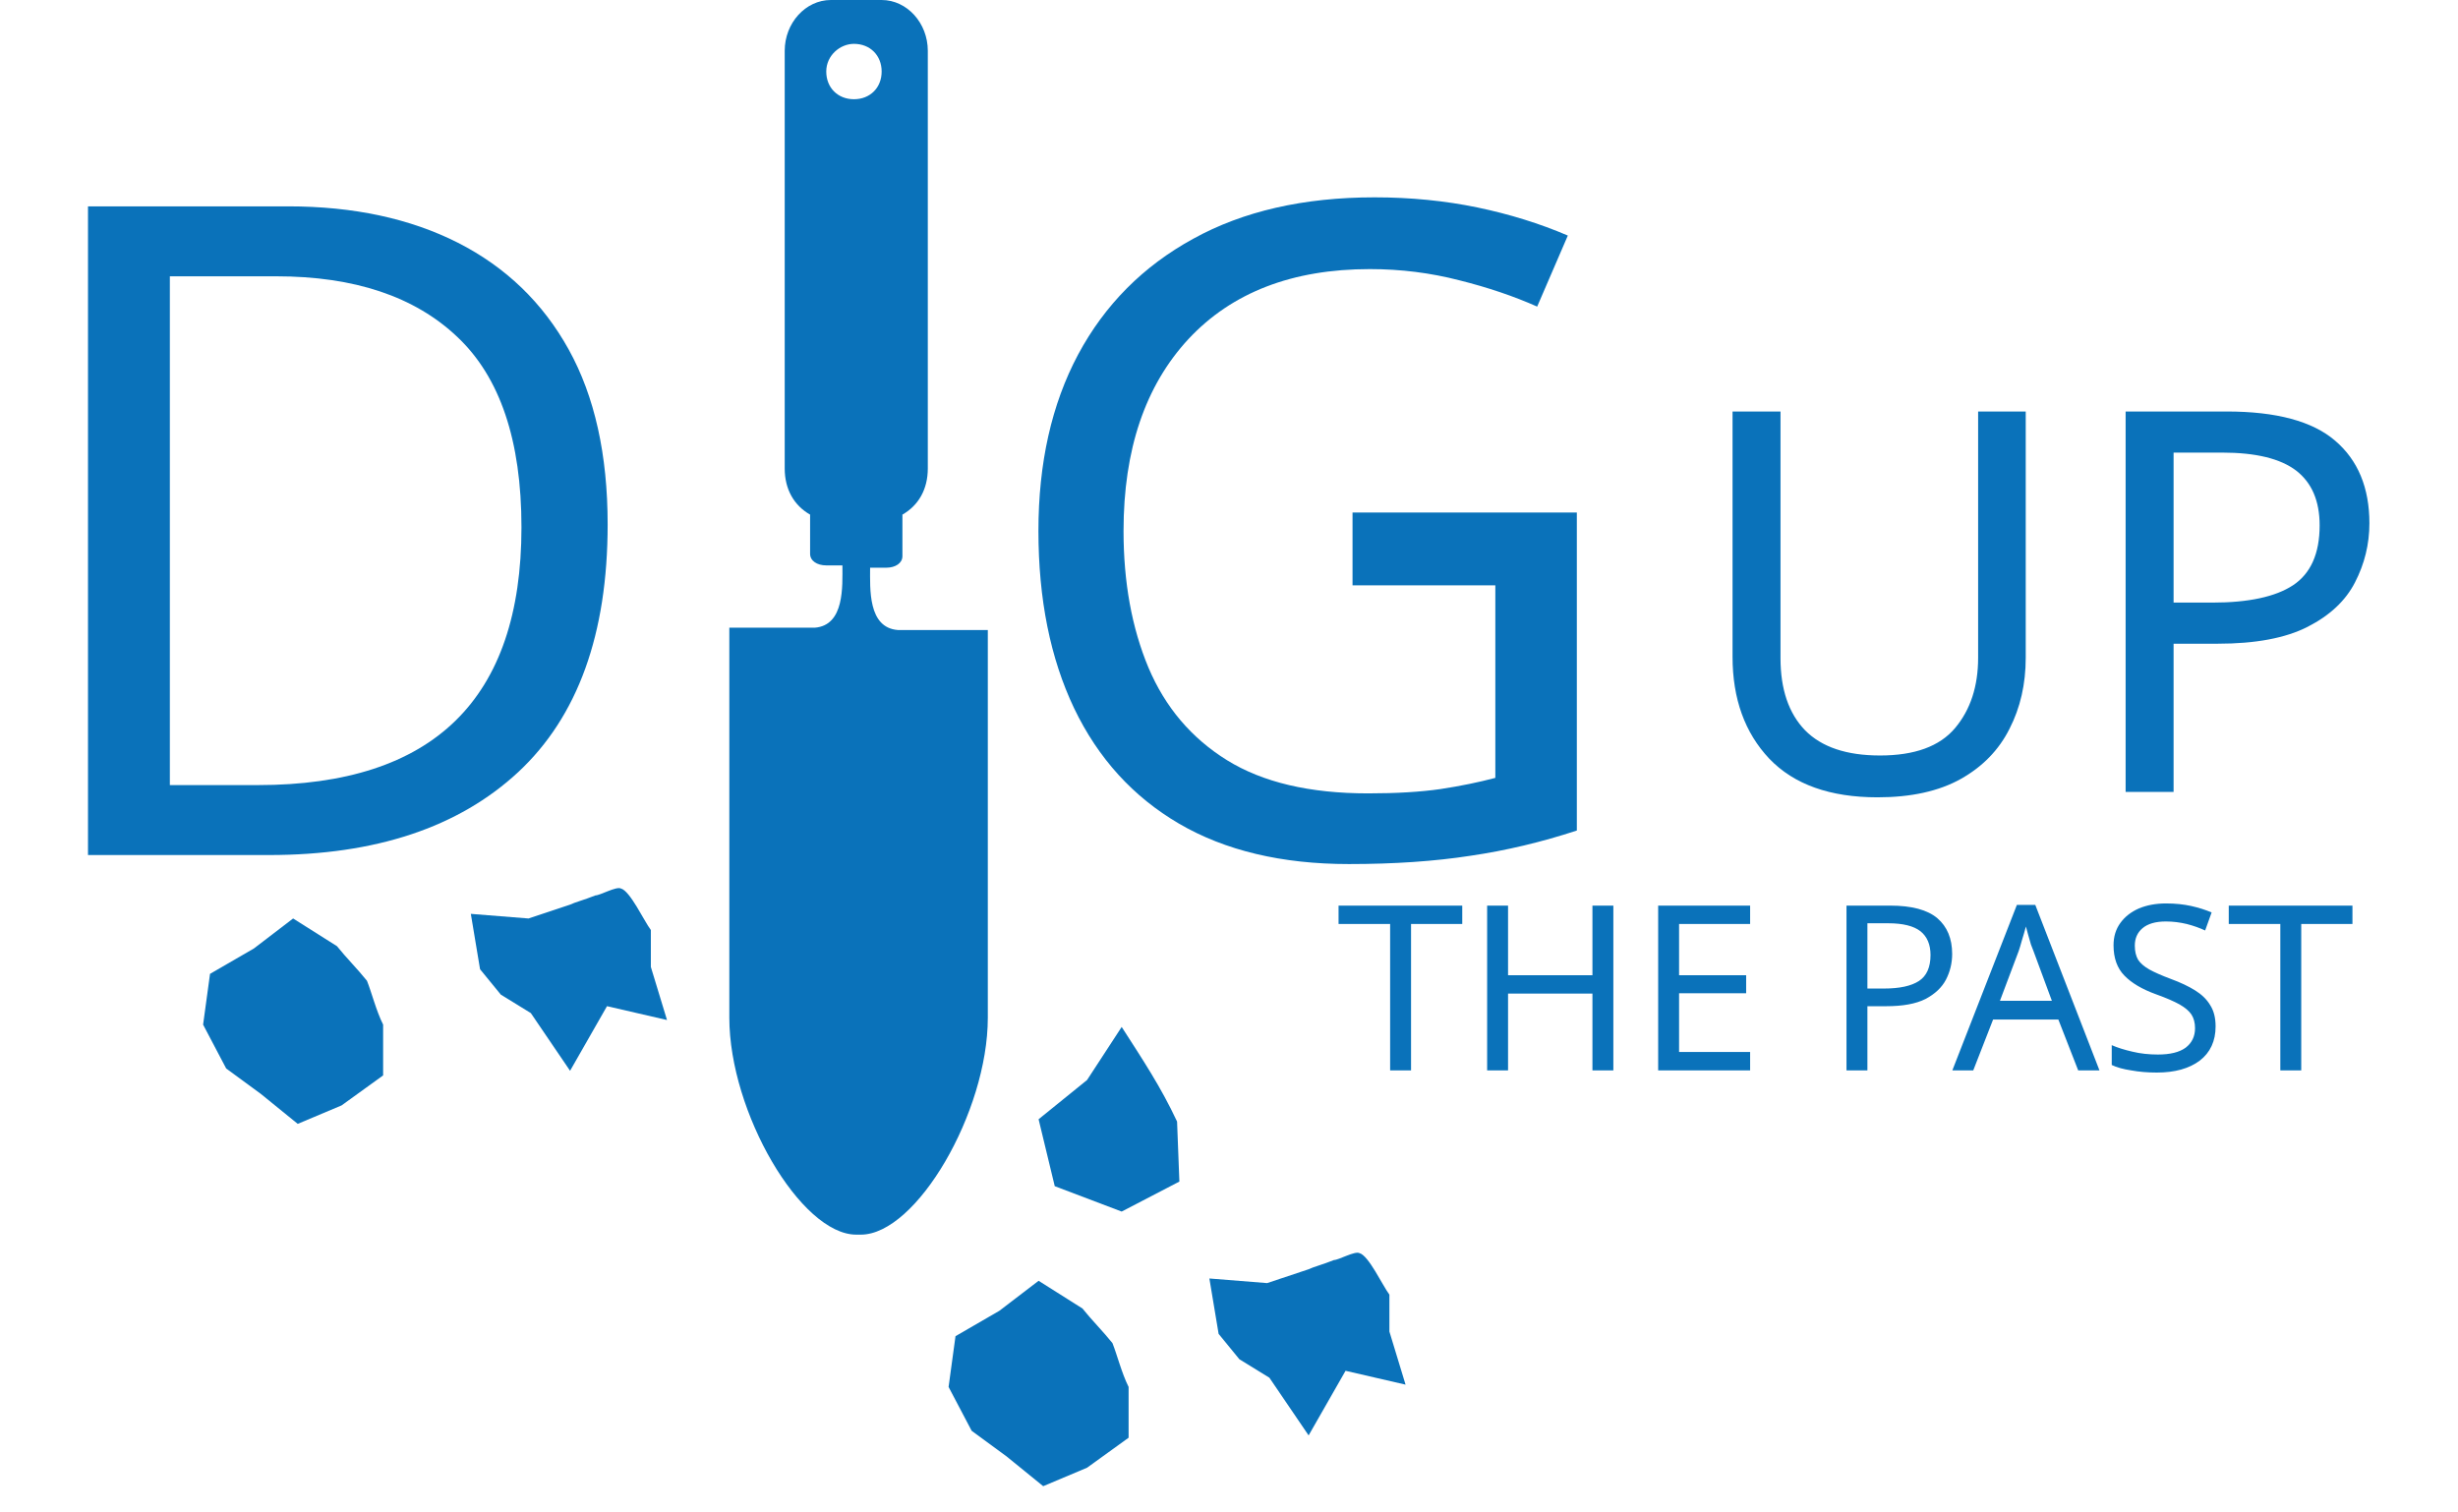
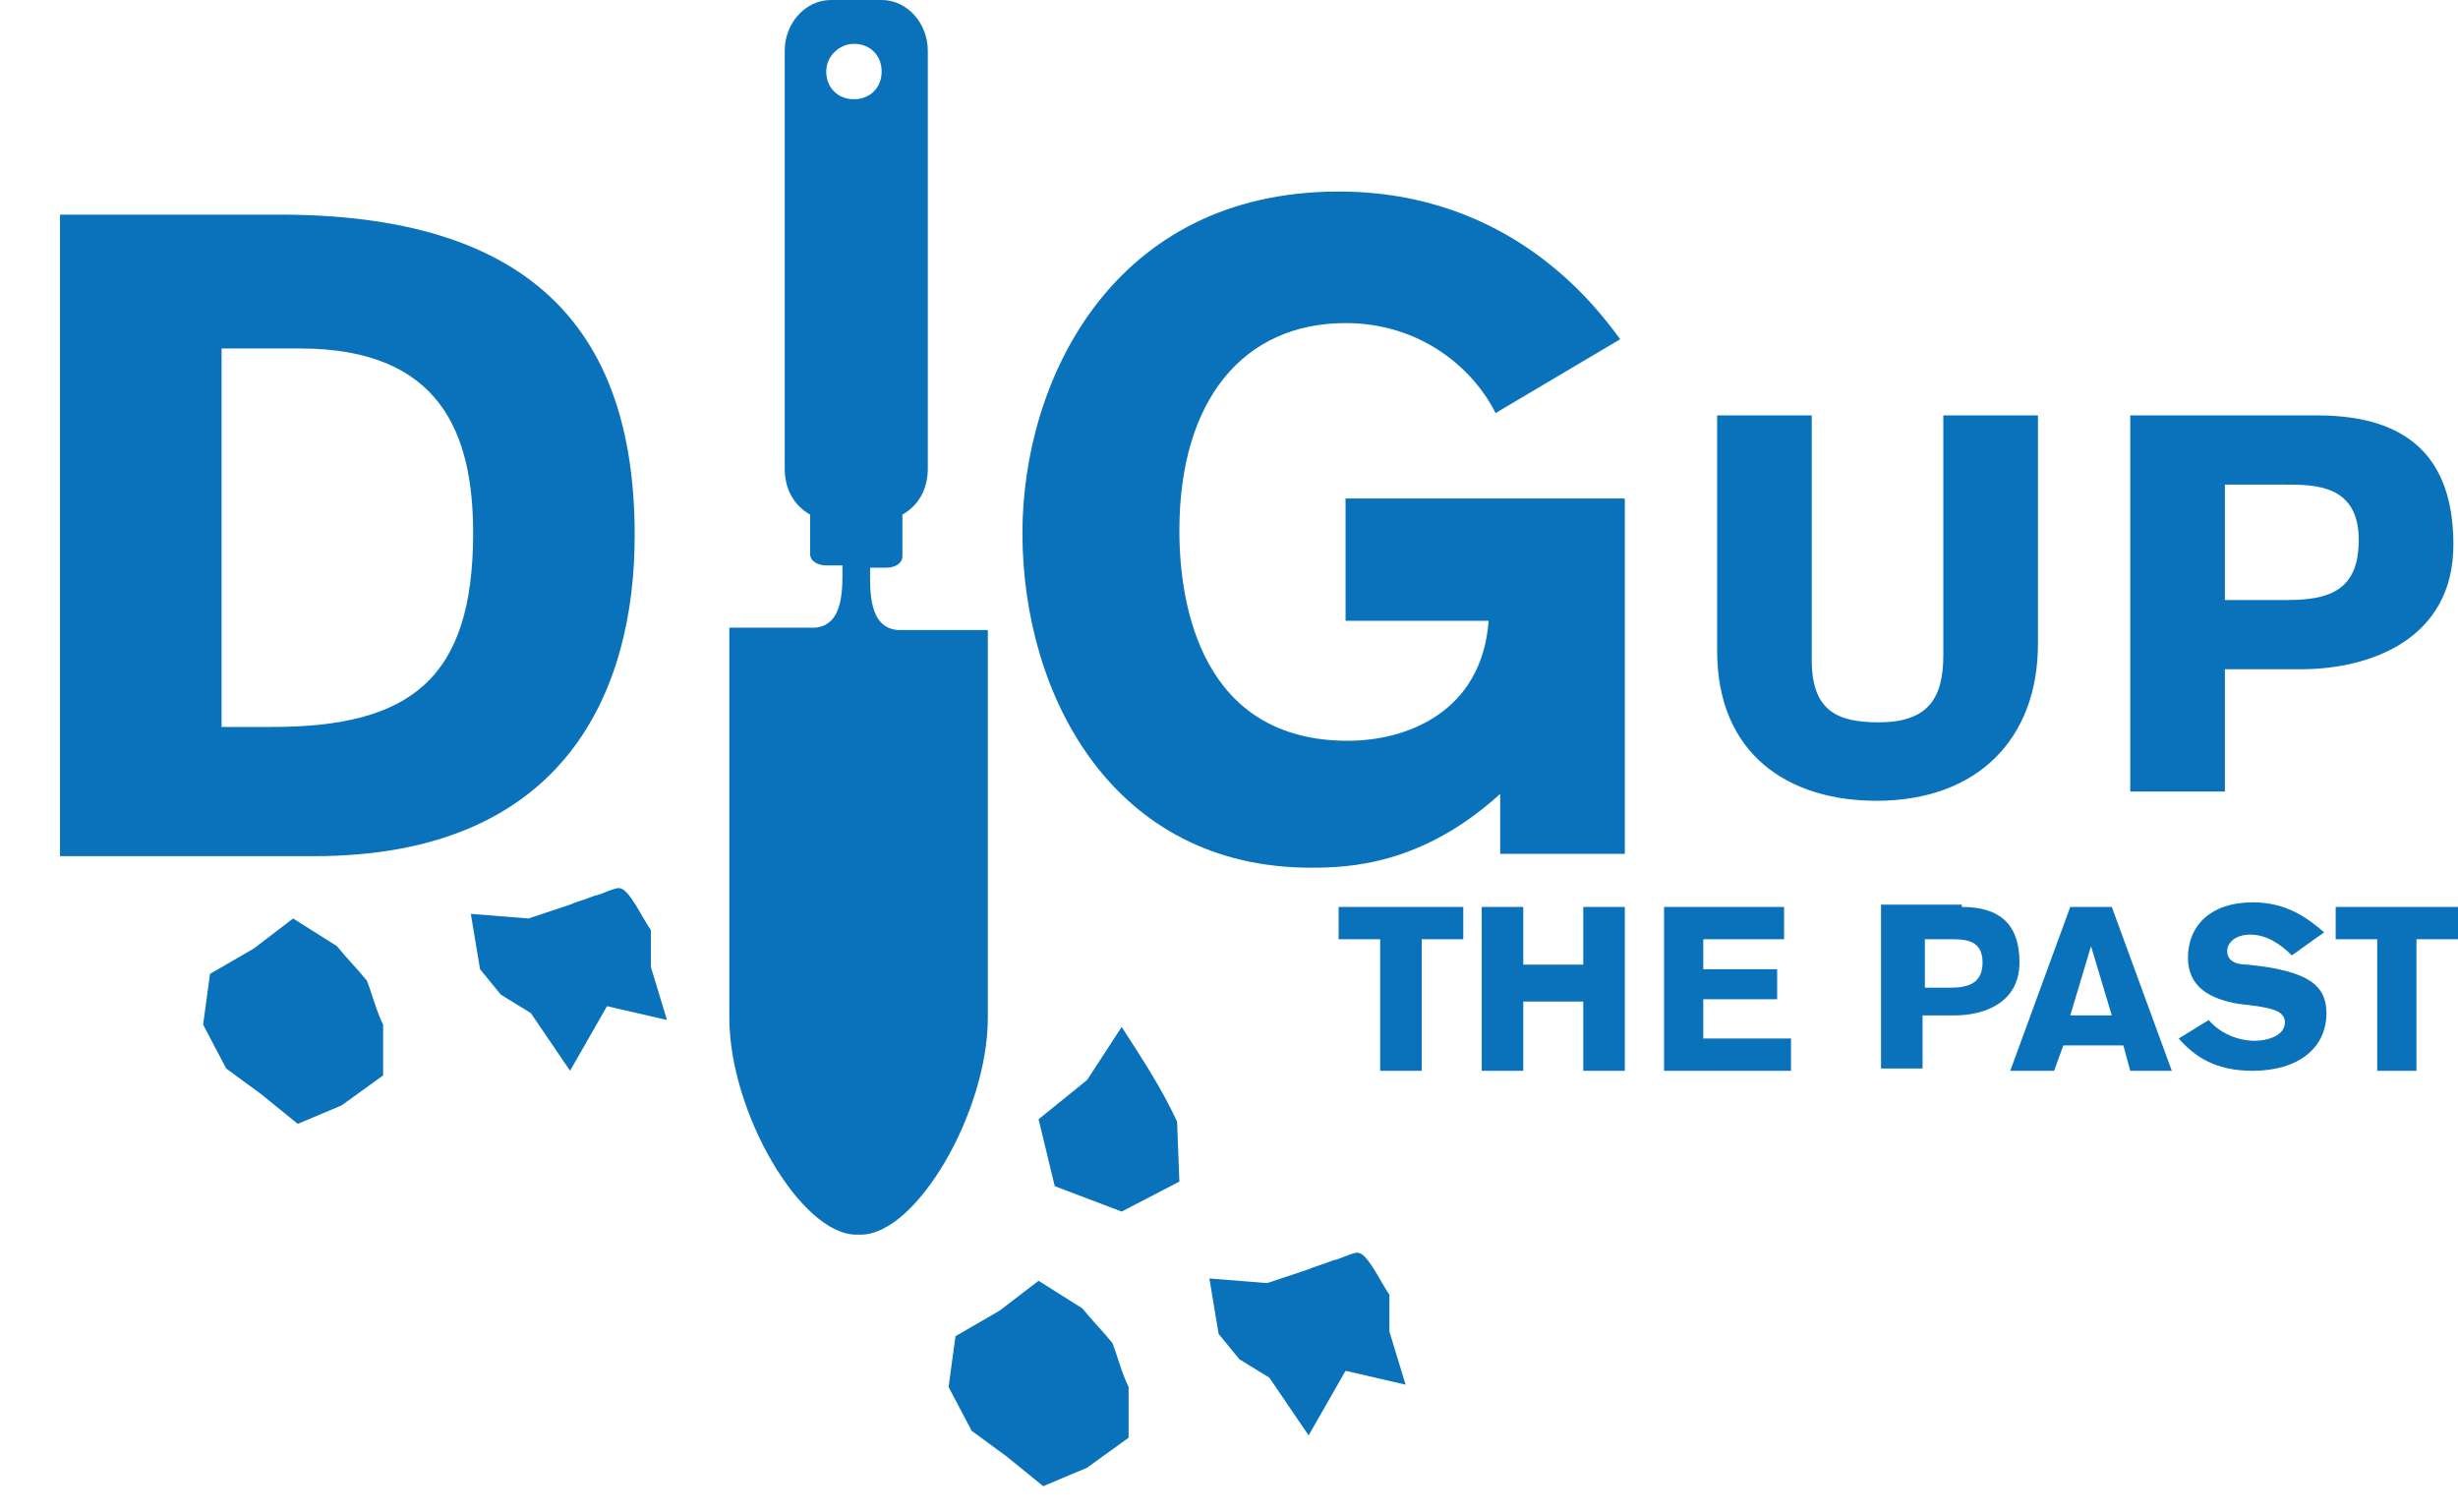
<svg xmlns="http://www.w3.org/2000/svg" version="1.1" id="Layer_1" x="0px" y="0px" viewBox="0 0 106.5 65.5" style="enable-background:new 0 0 106.5 65.5;" xml:space="preserve">
  <style type="text/css">
- 	.st0{fill:none;}
- 	.st1{fill:#0A72BA;}
- 	.st2{font-family:'AkzidenzGroteskStd-Bold';}
- 	.st3{font-size:39.366px;}
- 	.st4{font-size:23.086px;}
- 	.st5{font-size:10.002px;}
+ 	.st0{fill:#0A72BA;}
</style>
  <g>
-     <rect x="0" y="9.3" class="st0" width="35.5" height="35" />
-     <text transform="matrix(1 0 0 1 8.392334e-05 37.0512)" class="st1 st2 st3">D</text>
-     <rect x="42.6" y="9.3" class="st0" width="35.5" height="35" />
-     <text transform="matrix(1 0 0 1 42.5867 37.0513)" class="st1 st2 st3">G</text>
-     <text transform="matrix(1 0 0 1 72.9894 34.3154)" class="st1 st2 st4">UP</text>
-     <text transform="matrix(1 0 0 1 57.9033 46.3828)" class="st1 st2 st5">THE PAST</text>
    <g>
-       <path class="st1" d="M38.9,27.3c-1.3-0.1-1.2-1.8-1.2-2.7h0.7c0.4,0,0.7-0.2,0.7-0.5v-1.8c0.7-0.4,1.1-1.1,1.1-2V2.2    c0-1.2-0.9-2.2-2-2.2H36c-1.1,0-2,1-2,2.2v18.1c0,0.9,0.4,1.6,1.1,2V24c0,0.3,0.3,0.5,0.7,0.5h0.7c0,0.9,0.1,2.6-1.2,2.7h-3.7    v14.4v2.5c0,4.1,3.1,9.4,5.5,9.4c0,0,0,0,0.1,0c0,0,0,0,0.1,0c2.4,0,5.5-5.3,5.5-9.4v-2.5V27.3H38.9z M37,1.9    c0.7,0,1.2,0.5,1.2,1.2S37.7,4.3,37,4.3c-0.7,0-1.2-0.5-1.2-1.2S36.4,1.9,37,1.9z" />
+       <path class="st0" d="M2.6,9.3h9.5c10.7,0,15.4,4.8,15.4,13.9c0,6.6-2.9,13.9-13.9,13.9H2.6V9.3z M9.6,31.5h2.2    c6,0,8.7-2.1,8.7-8.4c0-4.3-1.4-8-7.5-8H9.6V31.5z" />
    </g>
    <g>
-       <path class="st1" d="M48.6,52.5l2.5-1.3L51,48.6c-0.7-1.5-1.5-2.7-2.4-4.1l-1.5,2.3L45,48.5l0.7,2.9L48.6,52.5z" />
-       <path class="st1" d="M43.6,63.1l1.6,1.3l1.9-0.8l1.8-1.3v-2.2c-0.3-0.6-0.5-1.4-0.7-1.9c-0.4-0.5-0.9-1-1.3-1.5L45,55.5l-1.7,1.3    l-1.9,1.1l-0.3,2.2l1,1.9L43.6,63.1z" />
-       <path class="st1" d="M53.7,58.9l1.3,0.8l1.7,2.5l1.6-2.8l2.6,0.6l-0.7-2.3v-1.6c-0.3-0.4-0.9-1.7-1.3-1.8    c-0.2-0.1-0.9,0.3-1.1,0.3c-0.5,0.2-0.9,0.3-1.1,0.4l-1.8,0.6l-2.5-0.2l0.4,2.4L53.7,58.9z" />
+       <path class="st0" d="M64.8,17.9c-1-2-3.3-3.9-6.5-3.9c-4.4,0-7.2,3.3-7.2,9c0,3.3,1,9.1,7.3,9.1c2.5,0,5.8-1.2,6.1-5.2h-6.2v-5.3    h12.1v15.4h-5.4v-2.6c-3.4,3.1-6.6,3.2-8.2,3.2c-8.6,0-12.5-7.5-12.5-14.5c0-6.6,3.9-14.8,13.7-14.8c7.4,0,11.1,4.9,12.2,6.4    L64.8,17.9z" />
    </g>
-     <path class="st1" d="M21.7,43.1l1.3,0.8l1.7,2.5l1.6-2.8l2.6,0.6l-0.7-2.3v-1.6c-0.3-0.4-0.9-1.7-1.3-1.8c-0.2-0.1-0.9,0.3-1.1,0.3   c-0.5,0.2-0.9,0.3-1.1,0.4l-1.8,0.6l-2.5-0.2l0.4,2.4L21.7,43.1z" />
-     <path class="st1" d="M11.3,47.4l1.6,1.3l1.9-0.8l1.8-1.3v-2.2c-0.3-0.6-0.5-1.4-0.7-1.9c-0.4-0.5-0.9-1-1.3-1.5l-1.9-1.2L11,41.1   l-1.9,1.1l-0.3,2.2l1,1.9L11.3,47.4z" />
+     <g>
+       <path class="st0" d="M88.3,27.9c0,4.1-2.6,6.8-7,6.8c-3.8,0-6.9-2-6.9-6.5V18h4.1v10.6c0,2.2,1.1,2.7,2.9,2.7c2.1,0,2.8-1,2.8-2.9    V18h4.1V27.9z" />
+       <path class="st0" d="M100.4,18c3.9,0,5.9,1.8,5.9,5.6c0,4.1-3.6,5.4-6.6,5.4h-3.3v5.3h-4.1V18H100.4z M96.4,26h2.7    c1.8,0,3.1-0.4,3.1-2.6c0-2.4-1.9-2.4-3.2-2.4h-2.6V26z" />
+     </g>
+     <g>
+       <path class="st0" d="M61.6,40.7v5.7h-1.8v-5.7H58v-1.4h5.4v1.4H61.6z" />
+       <path class="st0" d="M68.6,46.4v-3H66v3h-1.8v-7.1H66v2.5h2.6v-2.5h1.8v7.1H68.6z" />
+       <path class="st0" d="M72.1,39.3h5.2v1.4h-3.5V42h3.2v1.3h-3.2V45h3.8v1.4h-5.5V39.3z" />
+       <path class="st0" d="M85,39.3c1.7,0,2.5,0.8,2.5,2.4c0,1.8-1.6,2.3-2.8,2.3h-1.4v2.3h-1.8v-7.1H85z M83.3,42.8h1.2    c0.8,0,1.4-0.2,1.4-1.1c0-1-0.8-1-1.4-1h-1.1V42.8z" />
+       <path class="st0" d="M92.3,46.4l-0.3-1.1h-2.6L89,46.4h-1.9l2.6-7.1h1.8l2.6,7.1H92.3z M90.6,41l-0.9,3h1.8L90.6,41z" />
+       <path class="st0" d="M99.3,41.4c-0.5-0.5-1.1-0.9-1.8-0.9c-0.7,0-1,0.4-1,0.7c0,0.4,0.3,0.6,0.9,0.6l0.8,0.1    c1.8,0.3,2.6,0.8,2.6,2c0,1.5-1.2,2.5-3.2,2.5c-1.6,0-2.5-0.6-3.2-1.4l1.3-0.8c0.5,0.6,1.3,0.9,2,0.9c0.5,0,1.3-0.2,1.3-0.8    c0-0.5-0.6-0.6-1.2-0.7l-0.8-0.1c-1.2-0.2-2.2-0.7-2.2-2c0-1.4,1-2.4,2.8-2.4c1.5,0,2.4,0.7,3.1,1.3L99.3,41.4z" />
+       <path class="st0" d="M104.7,40.7v5.7H103v-5.7h-1.8v-1.4h5.4v1.4H104.7z" />
+     </g>
+     <g>
+       <path class="st0" d="M38.9,27.3c-1.3-0.1-1.2-1.8-1.2-2.7h0.7c0.4,0,0.7-0.2,0.7-0.5v-1.8c0.7-0.4,1.1-1.1,1.1-2V2.2    c0-1.2-0.9-2.2-2-2.2H36c-1.1,0-2,1-2,2.2v18.1c0,0.9,0.4,1.6,1.1,2V24c0,0.3,0.3,0.5,0.7,0.5h0.7c0,0.9,0.1,2.6-1.2,2.7h-3.7    v14.4v2.5c0,4.1,3.1,9.4,5.5,9.4c0,0,0,0,0.1,0c0,0,0,0,0.1,0c2.4,0,5.5-5.3,5.5-9.4v-2.5V27.3H38.9z M37,1.9    c0.7,0,1.2,0.5,1.2,1.2S37.7,4.3,37,4.3c-0.7,0-1.2-0.5-1.2-1.2S36.4,1.9,37,1.9z" />
+     </g>
+     <g>
+       <path class="st0" d="M48.6,52.5l2.5-1.3L51,48.6c-0.7-1.5-1.5-2.7-2.4-4.1l-1.5,2.3L45,48.5l0.7,2.9L48.6,52.5z" />
+       <path class="st0" d="M43.6,63.1l1.6,1.3l1.9-0.8l1.8-1.3v-2.2c-0.3-0.6-0.5-1.4-0.7-1.9c-0.4-0.5-0.9-1-1.3-1.5L45,55.5l-1.7,1.3    l-1.9,1.1l-0.3,2.2l1,1.9L43.6,63.1z" />
+       <path class="st0" d="M53.7,58.9l1.3,0.8l1.7,2.5l1.6-2.8l2.6,0.6l-0.7-2.3v-1.6c-0.3-0.4-0.9-1.7-1.3-1.8    c-0.2-0.1-0.9,0.3-1.1,0.3c-0.5,0.2-0.9,0.3-1.1,0.4l-1.8,0.6l-2.5-0.2l0.4,2.4L53.7,58.9z" />
+     </g>
+     <path class="st0" d="M21.7,43.1l1.3,0.8l1.7,2.5l1.6-2.8l2.6,0.6l-0.7-2.3v-1.6c-0.3-0.4-0.9-1.7-1.3-1.8c-0.2-0.1-0.9,0.3-1.1,0.3   c-0.5,0.2-0.9,0.3-1.1,0.4l-1.8,0.6l-2.5-0.2l0.4,2.4L21.7,43.1z" />
+     <path class="st0" d="M11.3,47.4l1.6,1.3l1.9-0.8l1.8-1.3v-2.2c-0.3-0.6-0.5-1.4-0.7-1.9c-0.4-0.5-0.9-1-1.3-1.5l-1.9-1.2L11,41.1   l-1.9,1.1l-0.3,2.2l1,1.9L11.3,47.4z" />
  </g>
</svg>
